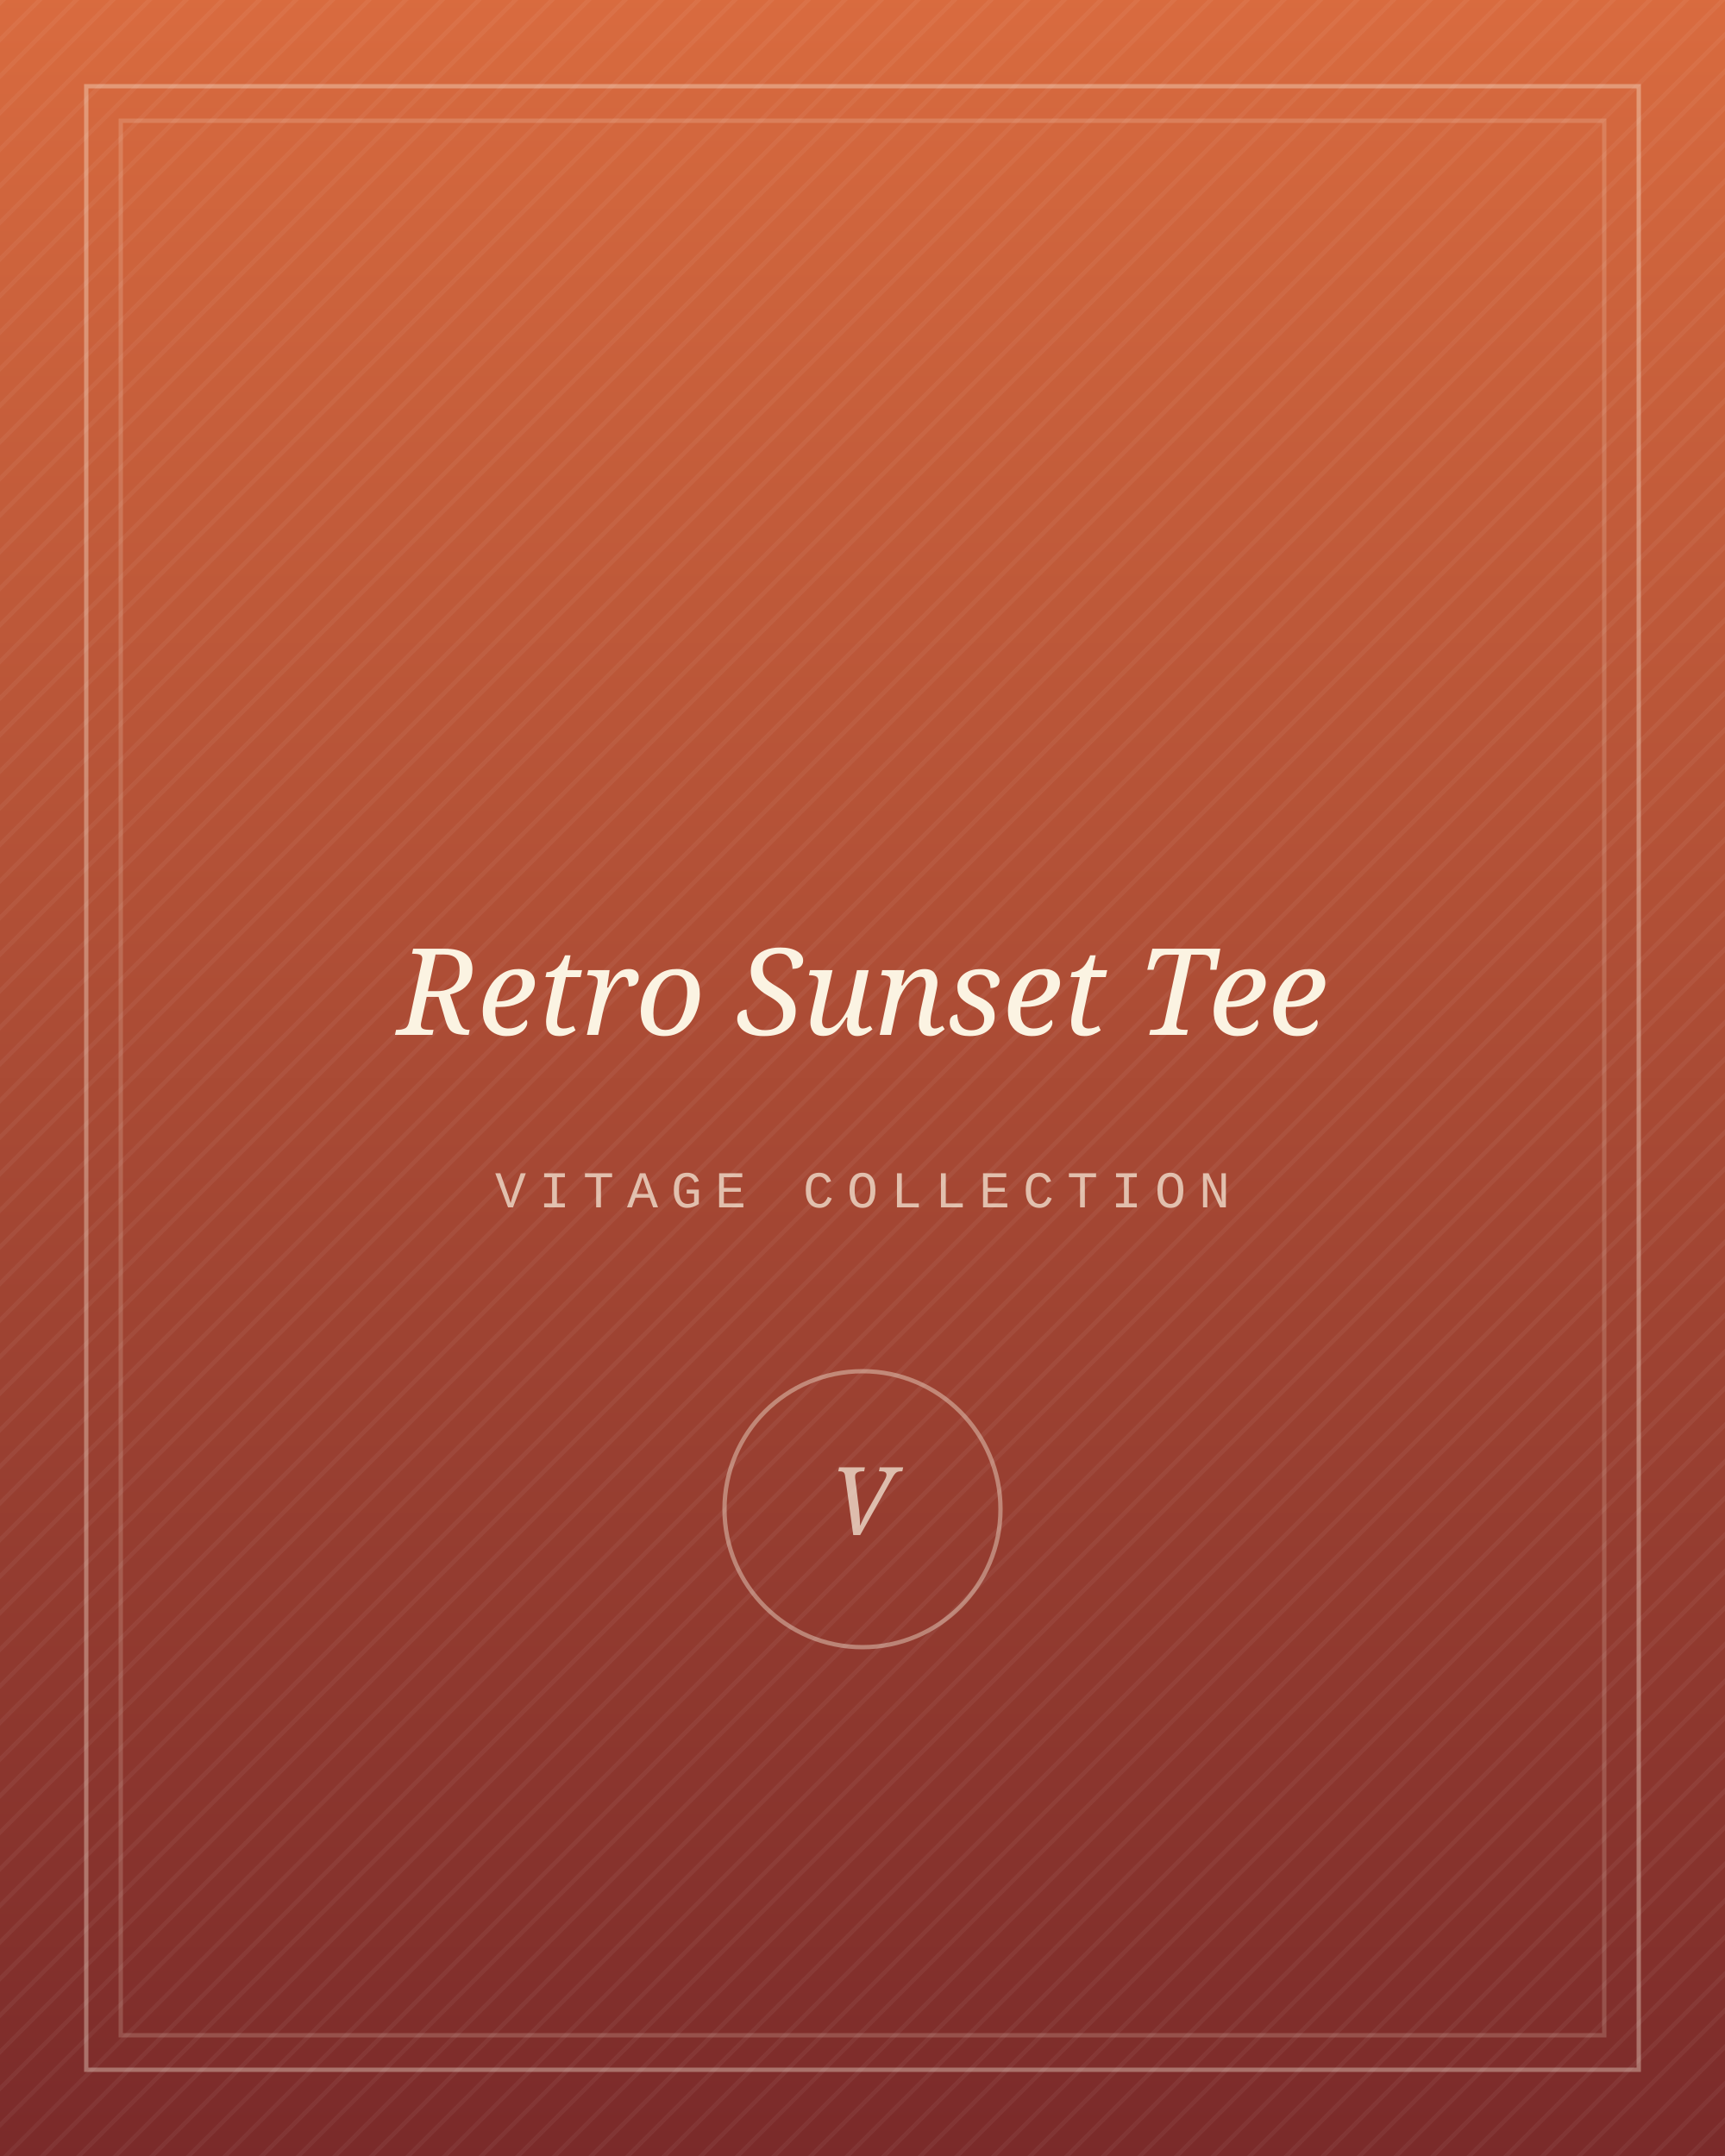
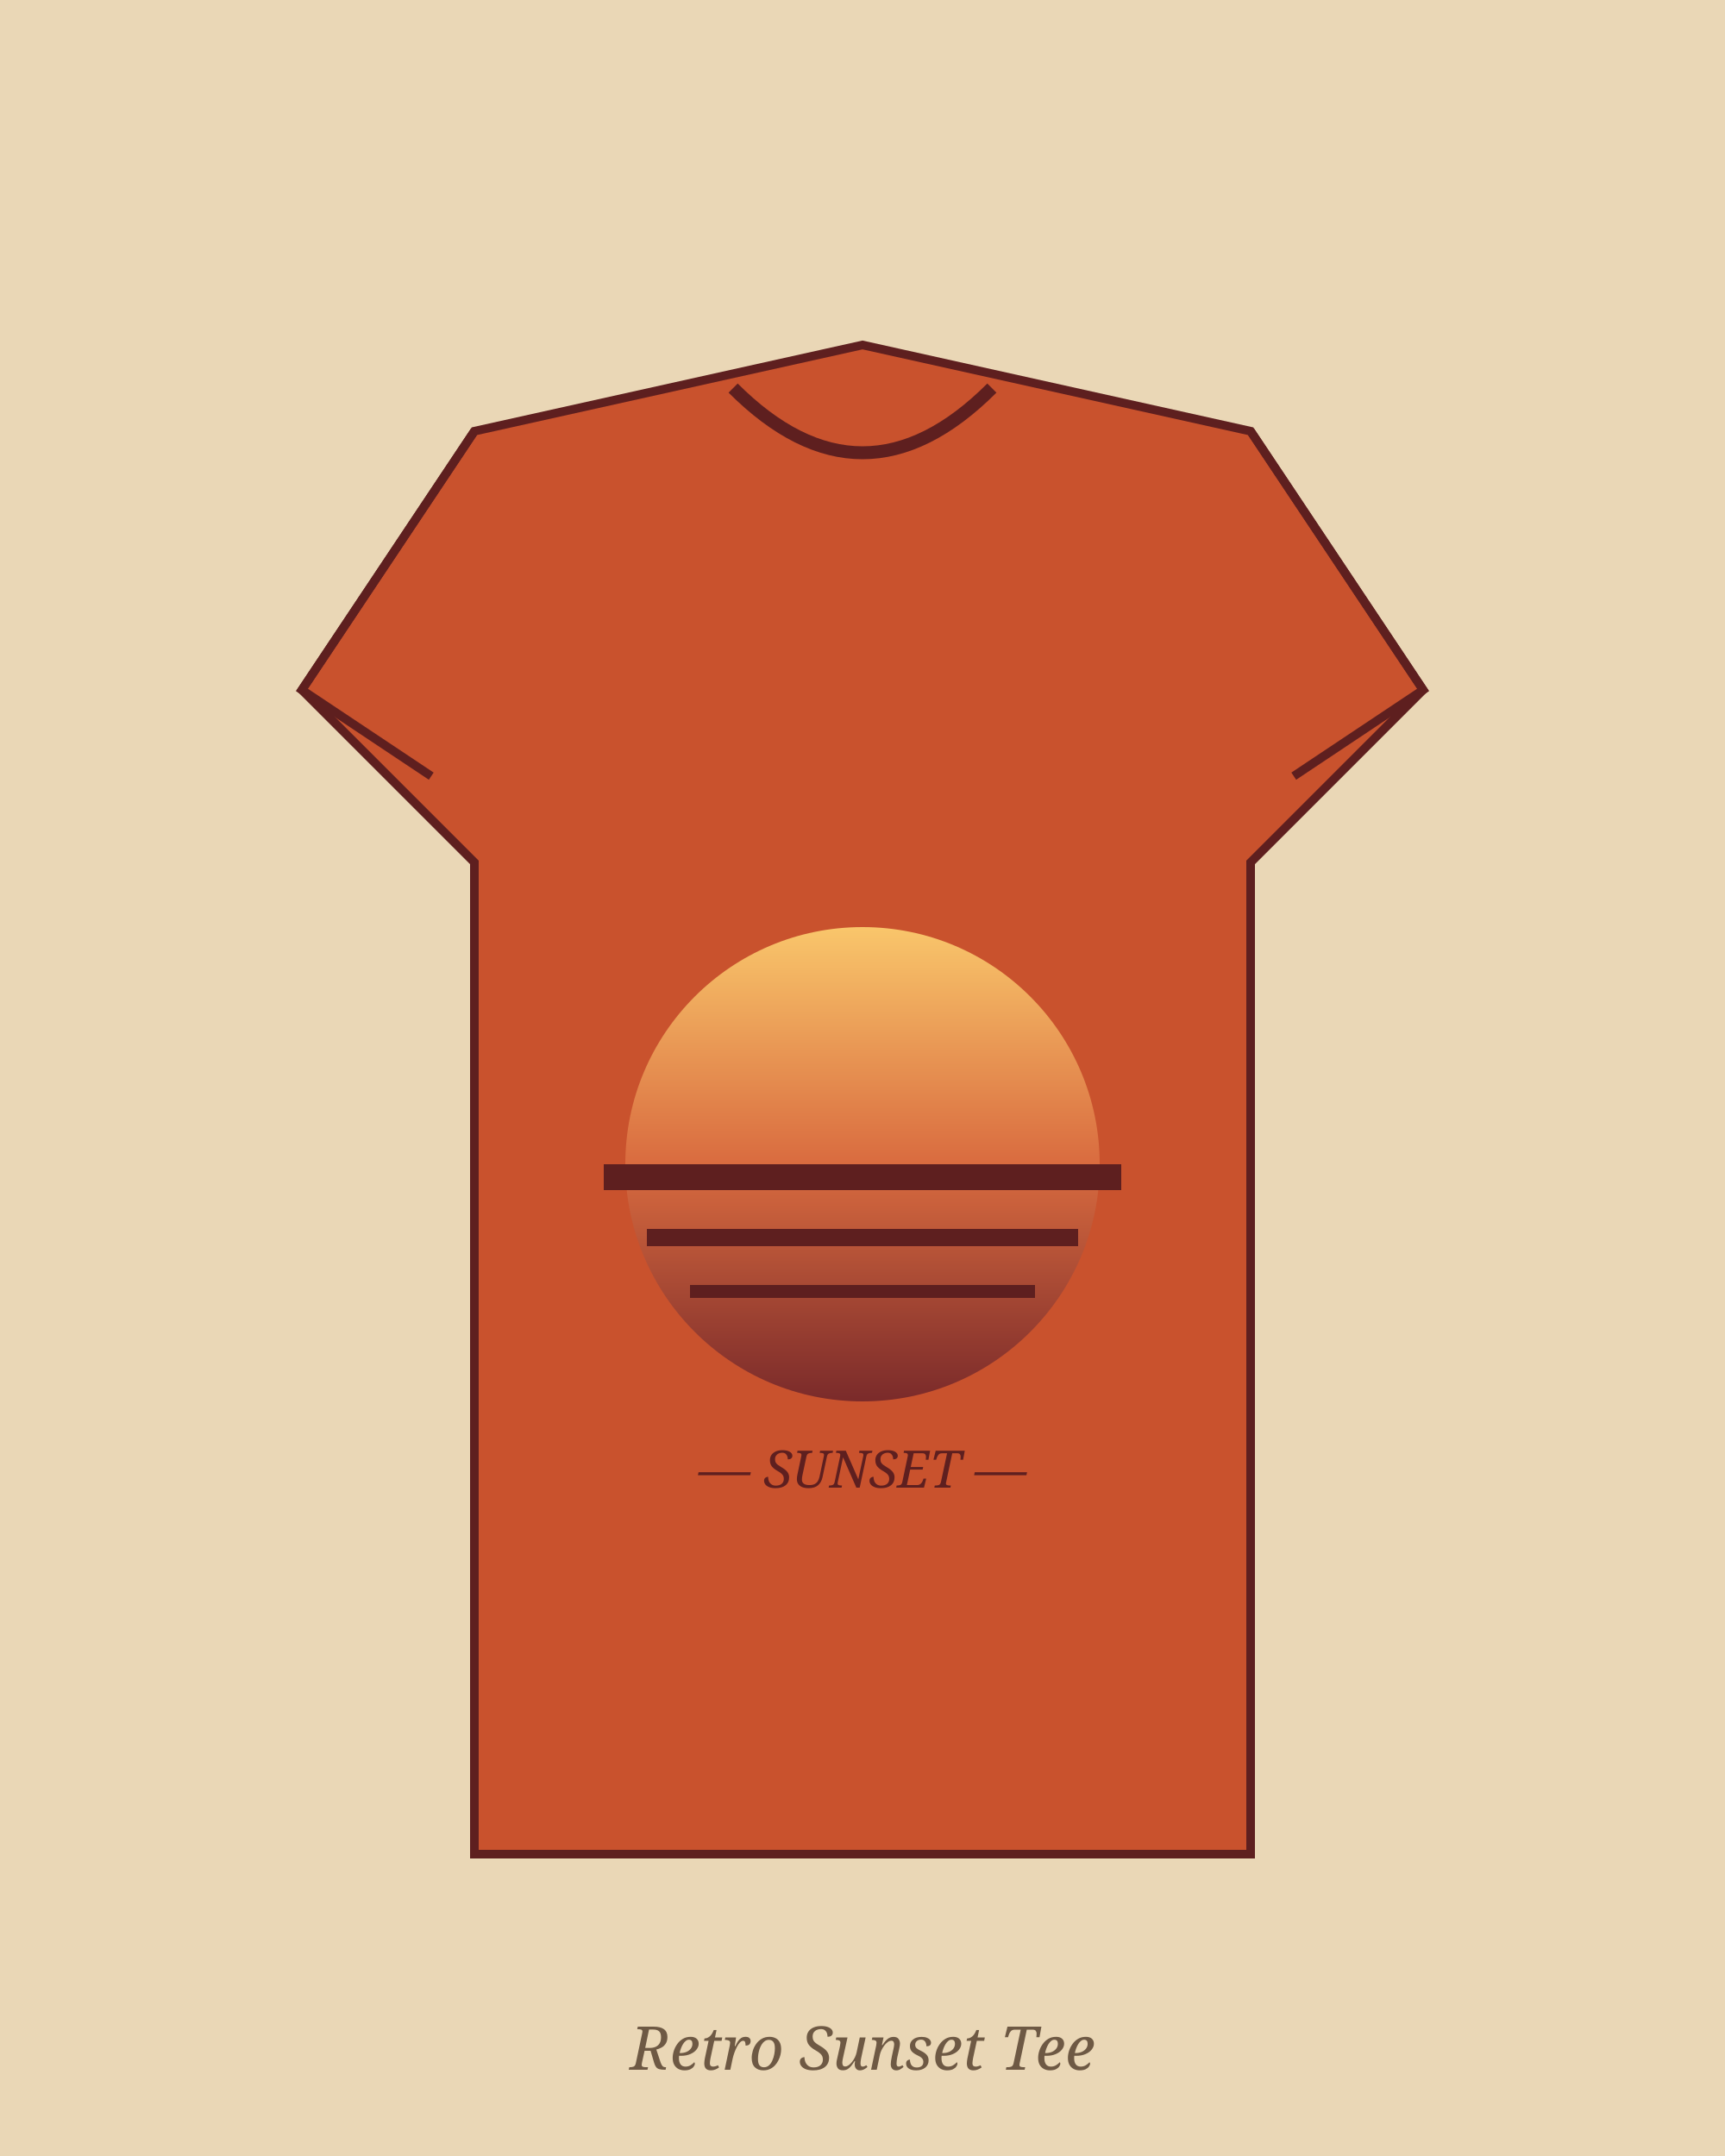
- <svg xmlns="http://www.w3.org/2000/svg" viewBox="0 0 400 500" width="400" height="500">
+ <svg xmlns="http://www.w3.org/2000/svg" viewBox="0 0 400 500">
  <defs>
-     <linearGradient id="g" x1="0" y1="0" x2="0" y2="1">
-       <stop offset="0" stop-color="#d96b3f" />
+     <linearGradient id="sunset" x1="0" y1="0" x2="0" y2="1">
+       <stop offset="0" stop-color="#f9c66b" />
+       <stop offset="0.5" stop-color="#d96b3f" />
      <stop offset="1" stop-color="#7a2a2a" />
    </linearGradient>
-     <pattern id="p" width="6" height="6" patternUnits="userSpaceOnUse" patternTransform="rotate(45)">
-       <line x1="0" y1="0" x2="0" y2="6" stroke="rgba(255,255,255,0.05)" stroke-width="2" />
-     </pattern>
  </defs>
-   <rect width="400" height="500" fill="url(#g)" />
-   <rect width="400" height="500" fill="url(#p)" />
-   <rect x="20" y="20" width="360" height="460" fill="none" stroke="rgba(251,243,226,0.35)" stroke-width="1" />
-   <rect x="28" y="28" width="344" height="444" fill="none" stroke="rgba(251,243,226,0.18)" stroke-width="1" />
-   <text x="200" y="240" font-family="Georgia, serif" font-style="italic" font-size="28" fill="#fbf3e2" text-anchor="middle">Retro Sunset Tee</text>
-   <text x="200" y="280" font-family="Courier New, monospace" font-size="12" fill="rgba(251,243,226,0.7)" text-anchor="middle" letter-spacing="3">VITAGE COLLECTION</text>
-   <circle cx="200" cy="350" r="32" fill="none" stroke="rgba(251,243,226,0.4)" stroke-width="1" />
-   <text x="200" y="356" font-family="Georgia, serif" font-size="22" font-style="italic" fill="rgba(251,243,226,0.7)" text-anchor="middle">V</text>
+   <rect width="400" height="500" fill="#ead7b6" />
+   <path d="M110,100 L200,80 L290,100 L330,160 L290,200 L290,430 L110,430 L110,200 L70,160 Z" fill="#c9522d" stroke="#5e1f1f" stroke-width="2" />
+   <path d="M110,100 L70,160 L100,180" fill="none" stroke="#5e1f1f" stroke-width="2" />
+   <path d="M290,100 L330,160 L300,180" fill="none" stroke="#5e1f1f" stroke-width="2" />
+   <path d="M170,90 Q200,120 230,90" fill="none" stroke="#5e1f1f" stroke-width="3" />
+   <circle cx="200" cy="270" r="55" fill="url(#sunset)" />
+   <rect x="140" y="270" width="120" height="6" fill="#5e1f1f" />
+   <rect x="150" y="285" width="100" height="4" fill="#5e1f1f" />
+   <rect x="160" y="298" width="80" height="3" fill="#5e1f1f" />
+   <text x="200" y="345" font-family="Georgia,serif" font-style="italic" font-size="12" fill="#5e1f1f" text-anchor="middle">— SUNSET —</text>
+   <text x="200" y="480" font-family="Georgia,serif" font-style="italic" font-size="14" fill="#6e5944" text-anchor="middle">Retro Sunset Tee</text>
</svg>
